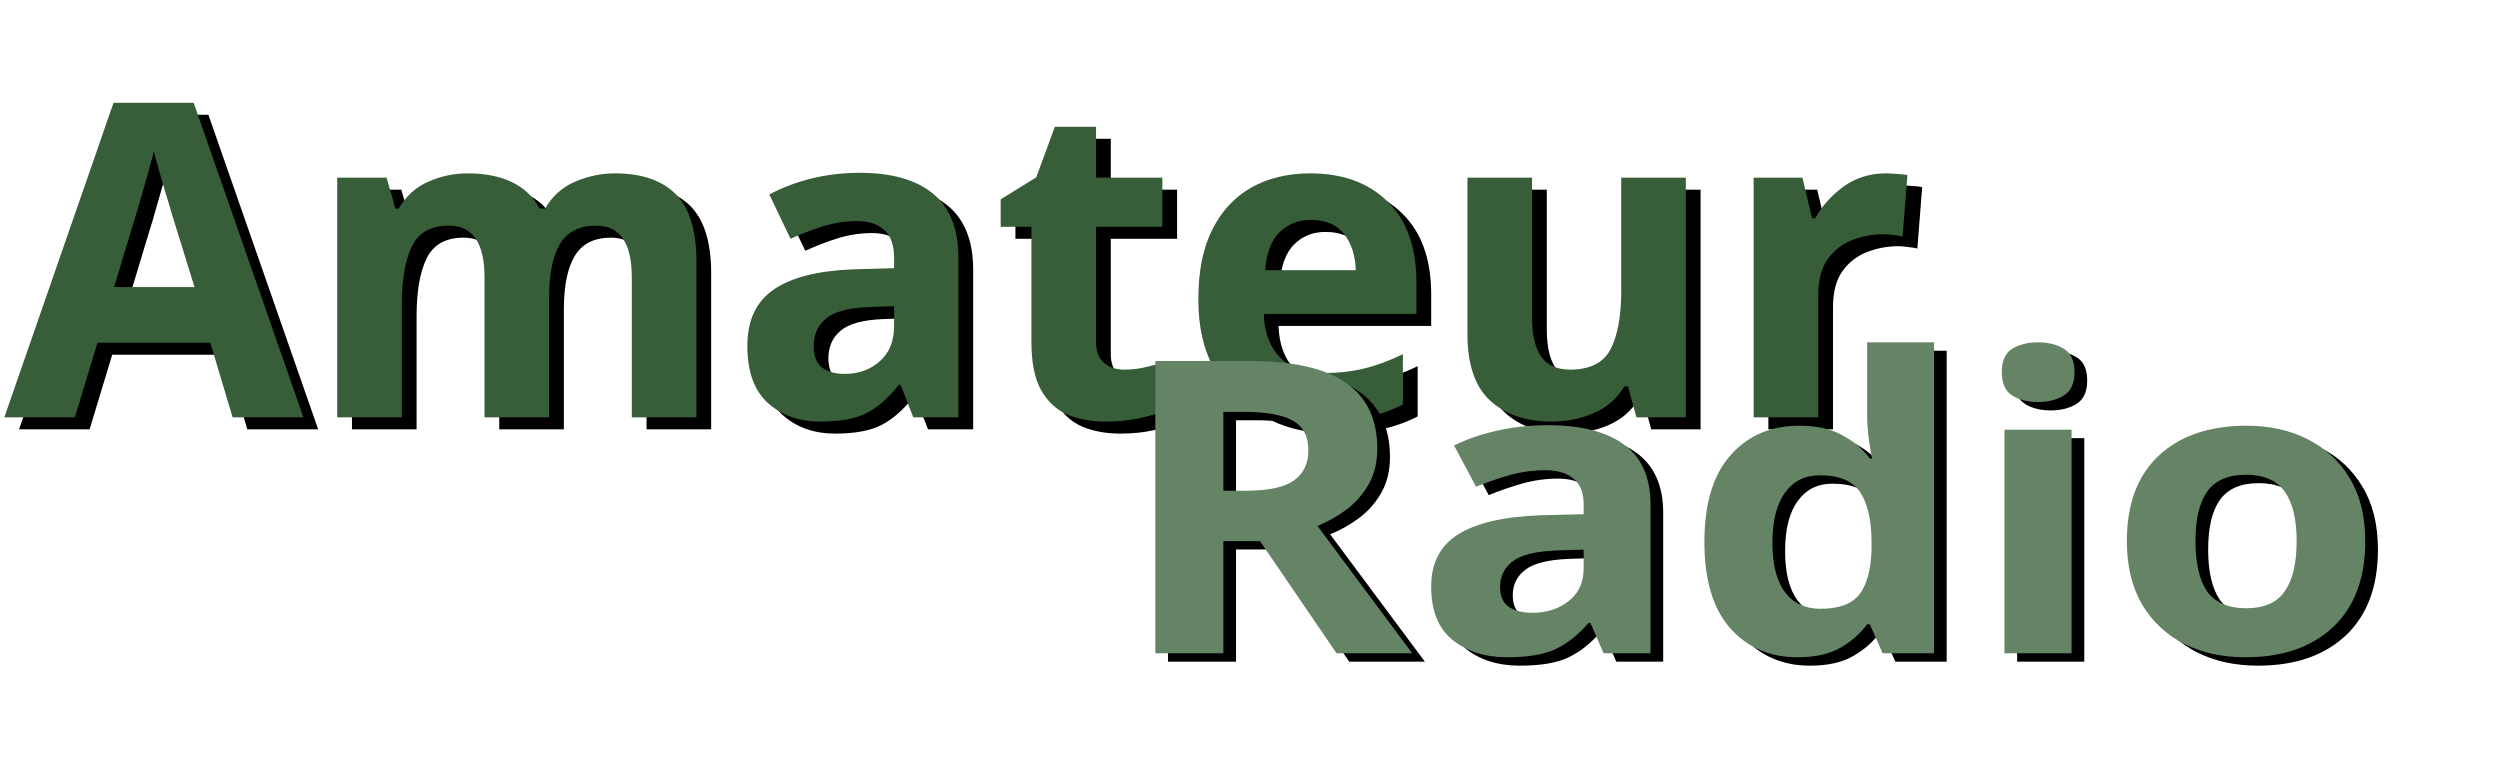
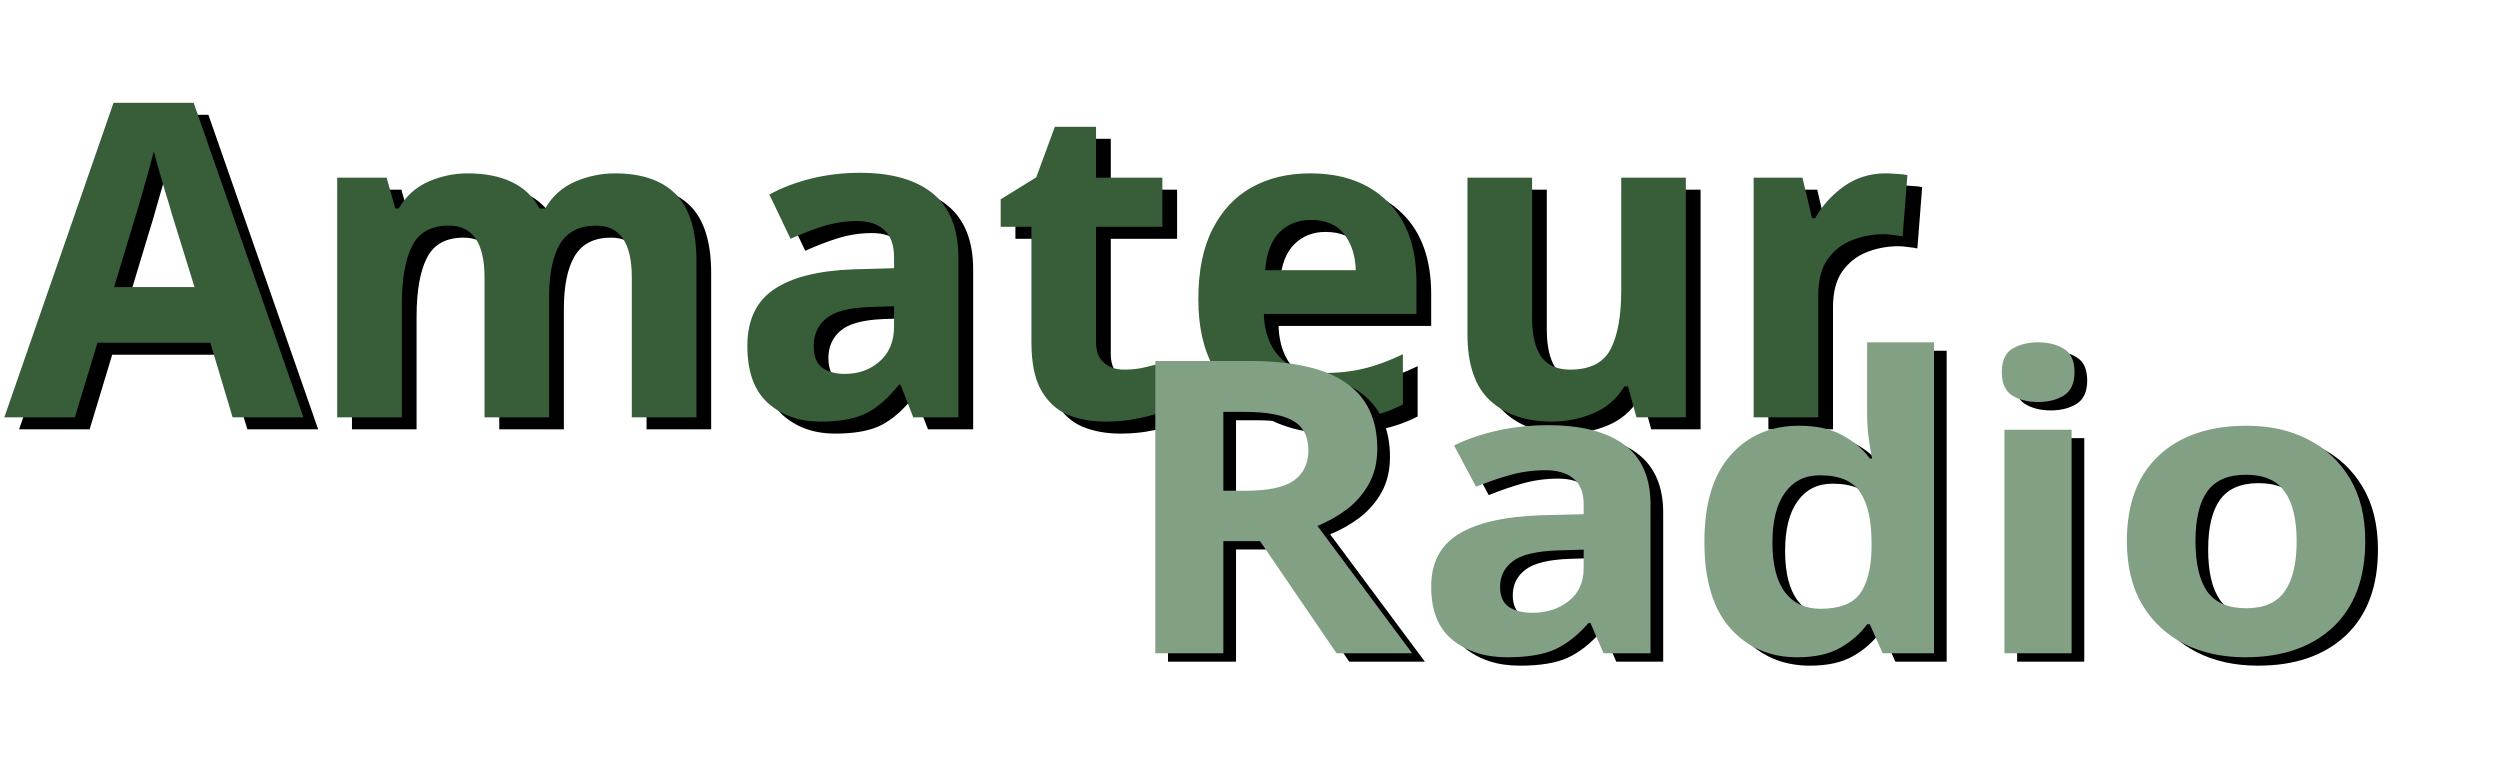
<svg xmlns="http://www.w3.org/2000/svg" width="800" height="250">
  <g>
    <text id="svg_3" font-style="normal" font-weight="bold" stroke="#000000" transform="matrix(5.778826,0,0,5.850376,-1728.131,-579.1747) " xml:space="preserve" text-anchor="middle" font-family="Sans-serif" font-size="24" y="122.481" x="353.045" stroke-linecap="null" stroke-linejoin="null" stroke-dasharray="null" stroke-width="0" fill="#000000">Amateur</text>
    <text font-style="normal" font-weight="bold" stroke="#000000" transform="matrix(5.778826,0,0,5.850376,-1728.131,-579.1747) " xml:space="preserve" text-anchor="middle" font-family="Sans-serif" font-size="24" id="svg_1" y="121.825" x="352.228" stroke-linecap="null" stroke-linejoin="null" stroke-dasharray="null" stroke-width="0" fill="#375e38">Amateur</text>
    <text id="svg_4" font-style="normal" font-weight="bold" stroke="#000000" transform="matrix(6.005357,0,0,5.456927,-2051.066,-578.0062) " xml:space="preserve" text-anchor="middle" font-family="Sans-serif" font-size="24" y="144.722" x="435.472" stroke-linecap="null" stroke-linejoin="null" stroke-dasharray="null" stroke-width="0" fill="#000000">Radio</text>
-     <text id="svg_2" font-style="normal" font-weight="bold" stroke="#000000" transform="matrix(6.005357,0,0,5.456927,-2051.066,-578.0062) " xml:space="preserve" text-anchor="middle" font-family="Sans-serif" font-size="24" y="144.232" x="434.798" stroke-linecap="null" stroke-linejoin="null" stroke-dasharray="null" stroke-width="0" fill="#648465">Radio</text>
+     <text id="svg_2" font-style="normal" font-weight="bold" stroke="#000000" transform="matrix(6.005357,0,0,5.456927,-2051.066,-578.0062) " xml:space="preserve" text-anchor="middle" font-family="Sans-serif" font-size="24" y="144.232" x="434.798" stroke-linecap="null" stroke-linejoin="null" stroke-dasharray="null" stroke-width="0" fill="#82a083">Radio</text>
  </g>
</svg>
